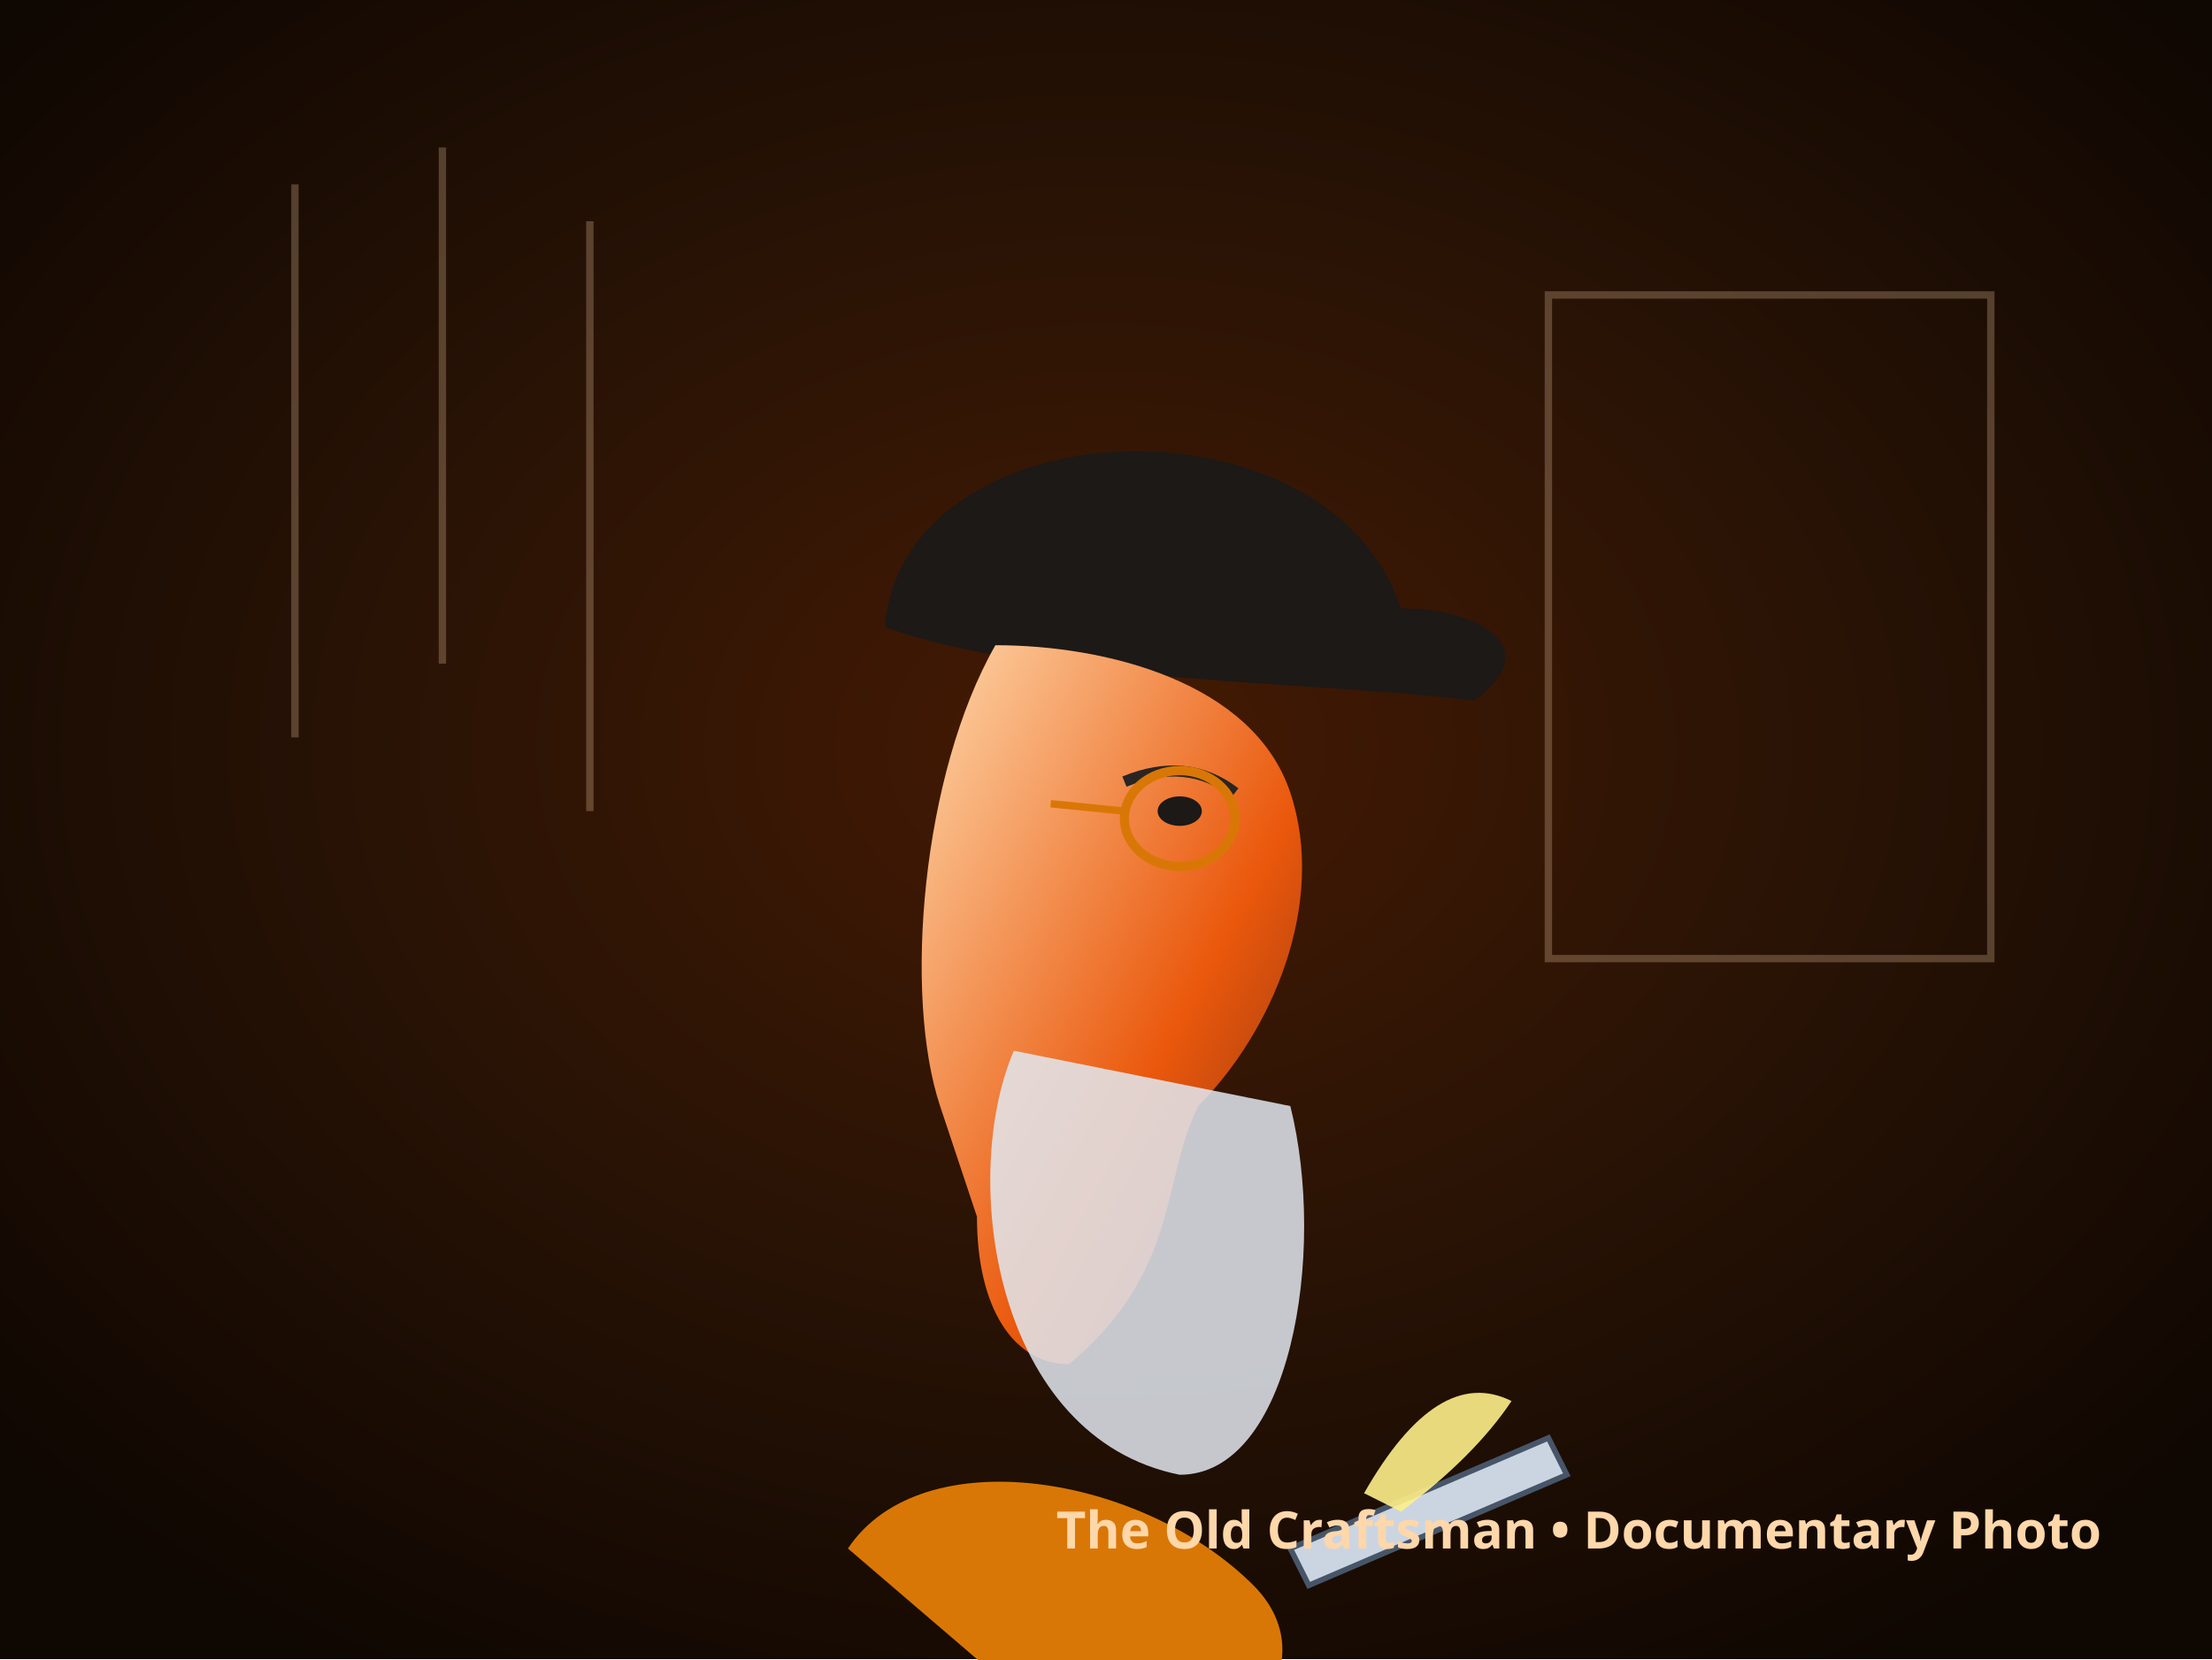
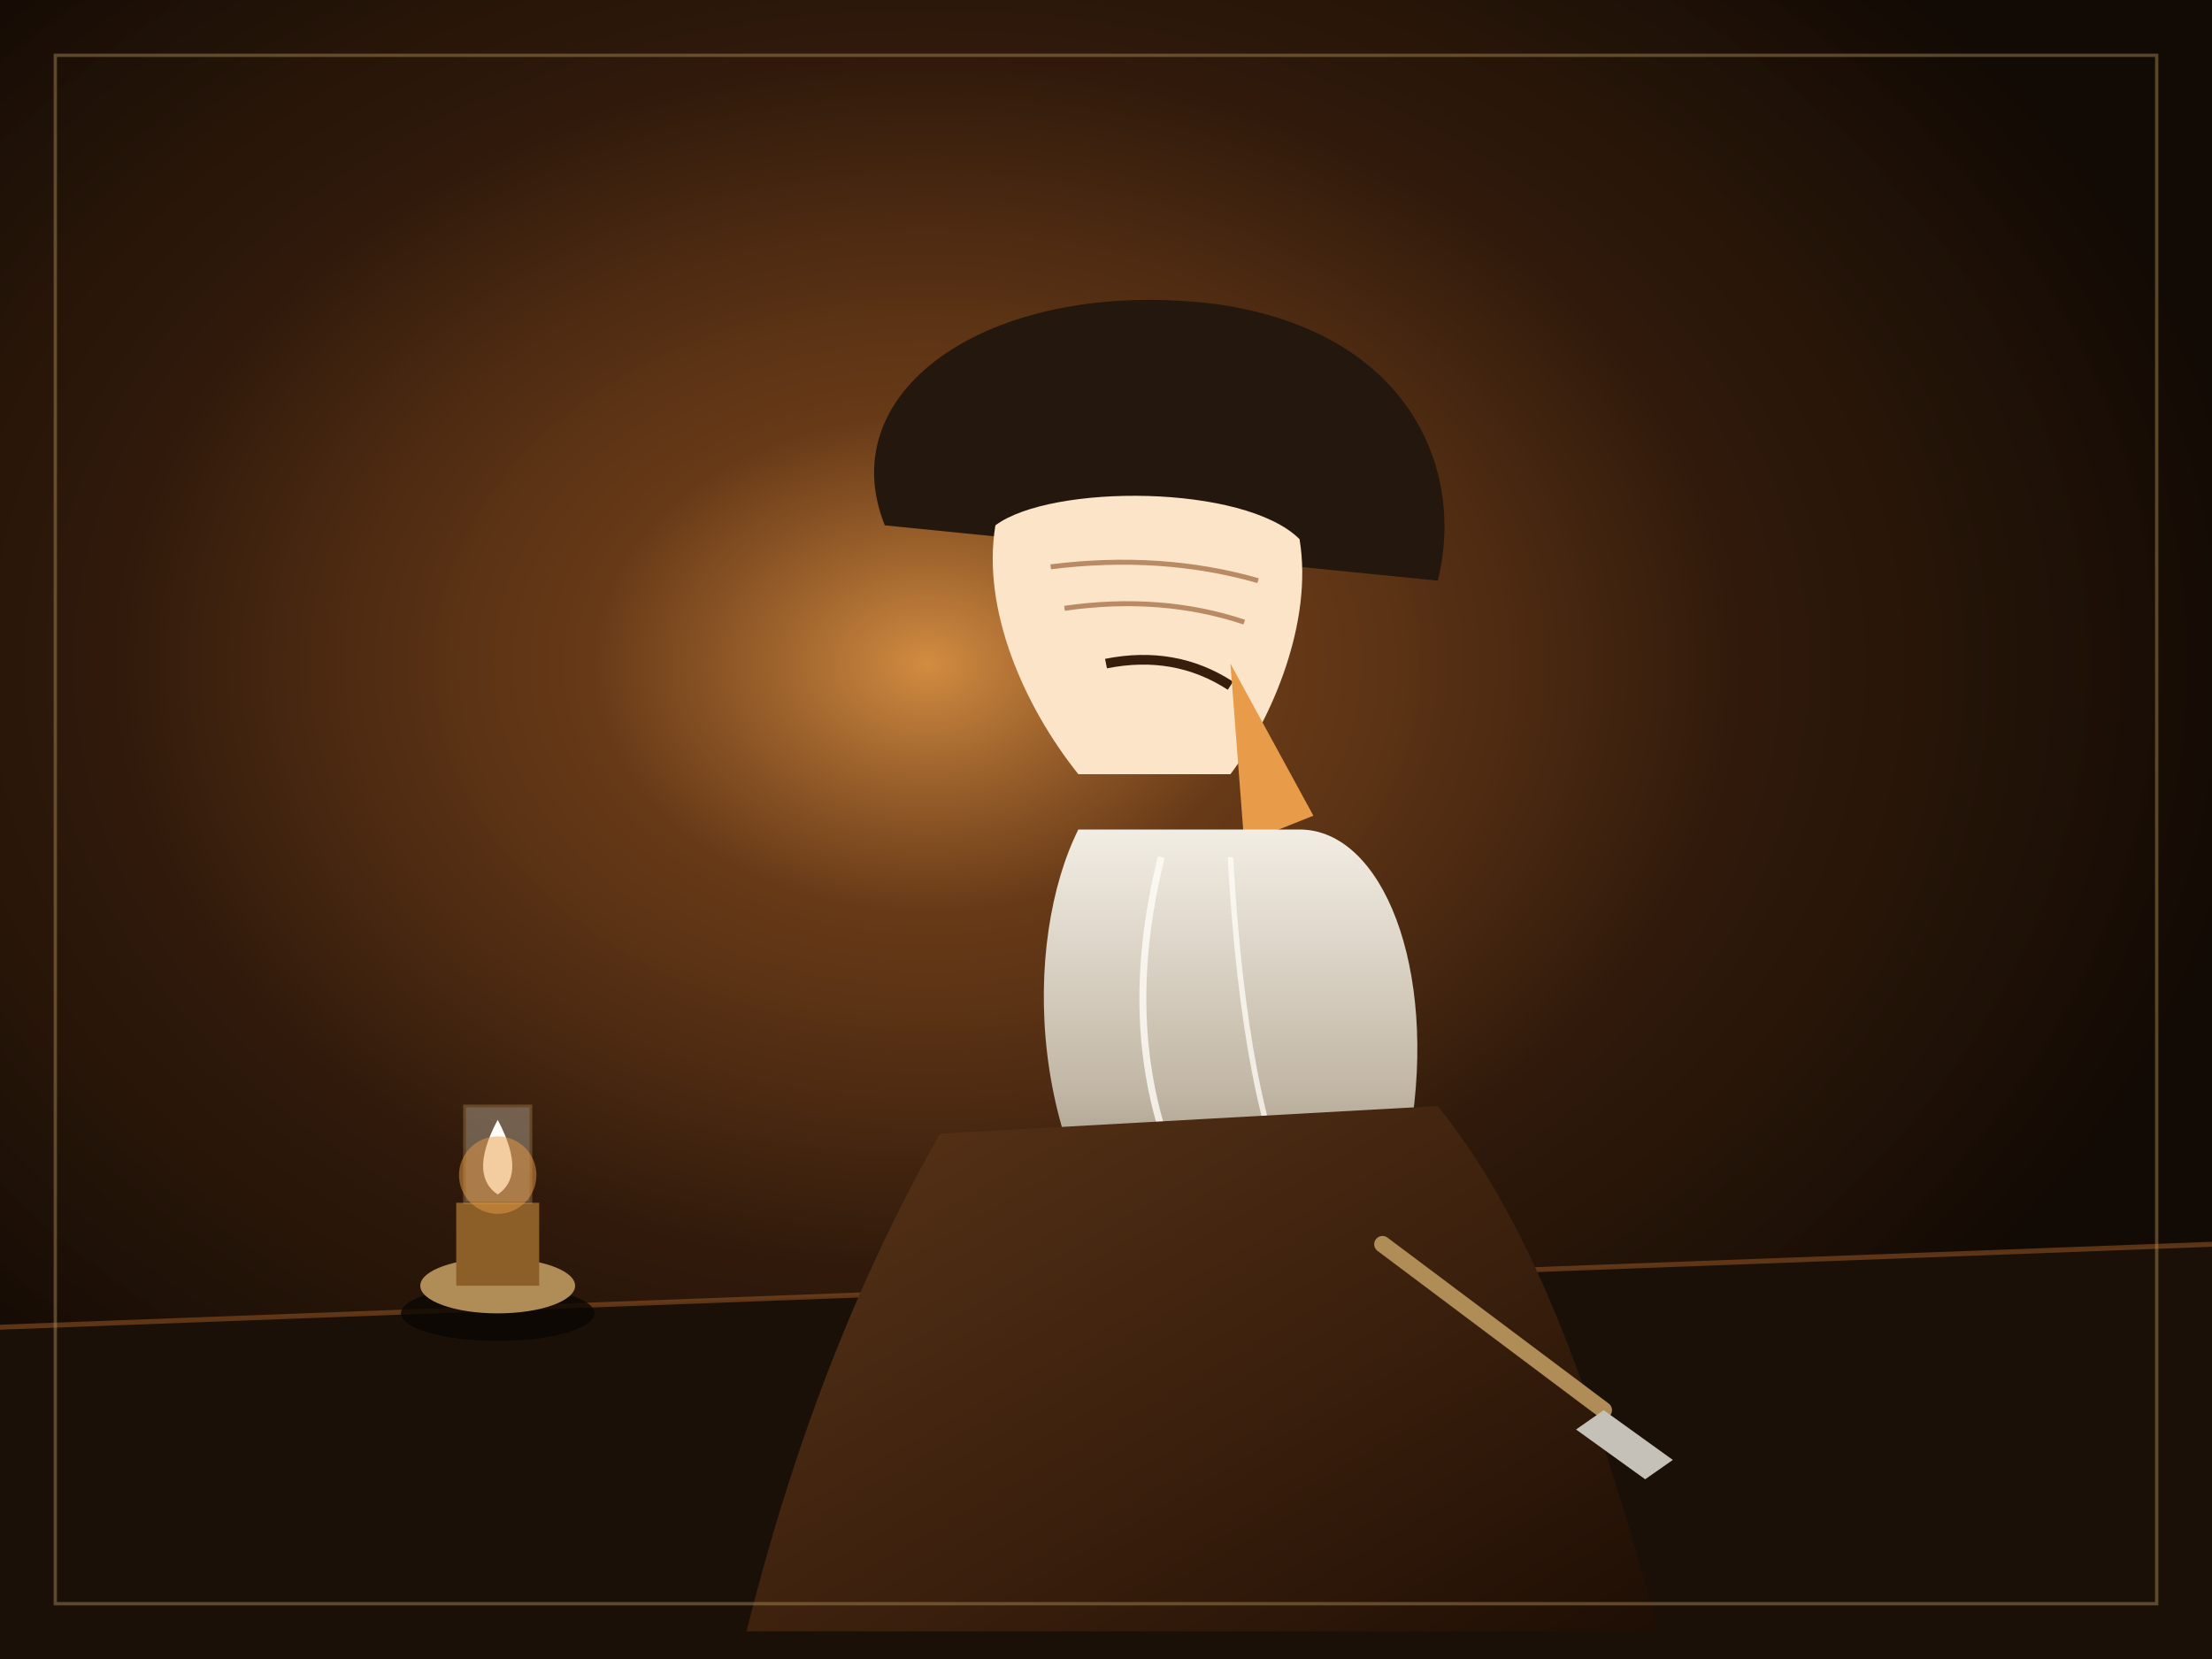
- <svg xmlns="http://www.w3.org/2000/svg" viewBox="0 0 600 450" width="100%" height="100%">
+ <svg xmlns="http://www.w3.org/2000/svg" viewBox="0 0 800 600" width="100%" height="100%">
  <defs>
-     <radialGradient id="sepiaVignette" cx="50%" cy="45%" r="65%">
-       <stop offset="0%" stop-color="#451a03" />
-       <stop offset="50%" stop-color="#291305" />
-       <stop offset="100%" stop-color="#0f0702" />
+     <radialGradient id="craftsmanGlow" cx="42%" cy="40%" r="60%">
+       <stop offset="0%" stop-color="#E89B48" stop-opacity="0.9" />
+       <stop offset="25%" stop-color="#8C4E20" stop-opacity="0.7" />
+       <stop offset="60%" stop-color="#361D0C" stop-opacity="0.85" />
+       <stop offset="100%" stop-color="#120A04" stop-opacity="1" />
    </radialGradient>
-     <linearGradient id="warmLight" x1="0%" y1="0%" x2="100%" y2="100%">
-       <stop offset="0%" stop-color="#fed7aa" />
-       <stop offset="60%" stop-color="#ea580c" />
-       <stop offset="100%" stop-color="#7c2d12" />
+     <linearGradient id="warmBeard" x1="0%" y1="0%" x2="0%" y2="100%">
+       <stop offset="0%" stop-color="#F2EDE4" />
+       <stop offset="50%" stop-color="#C2B7A5" />
+       <stop offset="100%" stop-color="#6E6150" />
+     </linearGradient>
+     <linearGradient id="leatherApron" x1="0%" y1="0%" x2="100%" y2="100%">
+       <stop offset="0%" stop-color="#593418" />
+       <stop offset="60%" stop-color="#381E0C" />
+       <stop offset="100%" stop-color="#1E0E04" />
    </linearGradient>
  </defs>
-   <rect width="600" height="450" fill="url(#sepiaVignette)" />
-   <g opacity="0.25" stroke="#fed7aa" stroke-width="2">
-     <line x1="80" y1="50" x2="80" y2="200" />
-     <line x1="120" y1="40" x2="120" y2="180" />
-     <line x1="160" y1="60" x2="160" y2="220" />
-     <rect x="420" y="80" width="120" height="180" fill="none" />
+   <rect width="800" height="600" fill="#120A04" />
+   <rect width="800" height="600" fill="url(#craftsmanGlow)" />
+   <polygon points="0,480 800,450 800,600 0,600" fill="#1A1008" />
+   <line x1="0" y1="480" x2="800" y2="450" stroke="#8C4E20" stroke-width="1.8" opacity="0.6" />
+   <g transform="translate(240, 70)">
+     <path d="M 80 120 C 60 70 120 30 200 40 C 270 50 290 100 280 140 Z" fill="#24170D" />
+     <path d="M 120 120 C 140 105 210 105 230 125 C 235 155 220 190 205 210 L 150 210 C 130 185 115 150 120 120 Z" fill="#FCE4C8" />
+     <path d="M 140 135 Q 180 130 215 140" stroke="#8C4E20" stroke-width="1.8" fill="none" opacity="0.6" />
+     <path d="M 145 150 Q 180 145 210 155" stroke="#8C4E20" stroke-width="1.8" fill="none" opacity="0.6" />
+     <path d="M 160 170 Q 185 165 205 178" stroke="#361D0C" stroke-width="3.5" fill="none" />
+     <polygon points="205,170 235,225 210,235" fill="#E89B48" />
+     <path d="M 150 230 C 130 270 130 350 180 400 C 220 440 260 410 270 340 C 280 280 260 230 230 230 Z" fill="url(#warmBeard)" />
+     <path d="M 180 240 Q 160 320 200 380" stroke="#FFFDF8" stroke-width="2.5" fill="none" opacity="0.8" />
+     <path d="M 205 240 Q 210 330 230 370" stroke="#FFFDF8" stroke-width="2" fill="none" opacity="0.75" />
+     <path d="M 100 340 C 60 410 40 480 30 520 L 360 520 C 340 450 320 380 280 330 Z" fill="url(#leatherApron)" />
+     <line x1="260" y1="380" x2="340" y2="440" stroke="#B08D57" stroke-width="6" stroke-linecap="round" />
+     <polygon points="340,440 365,458 355,465 330,447" fill="#C5C0B8" />
  </g>
-   <g transform="translate(180, 70)">
-     <path d="M 60 100 C 65 40 180 35 200 95 C 220 95 240 105 220 120 C 180 115 100 115 60 100 Z" fill="#1c1917" />
-     <path d="M 90 105 C 120 105 160 115 170 145 C 180 175 165 210 145 230 C 135 250 140 275 110 300 C 95 300 85 285 85 260 L 75 230 C 65 200 70 140 90 105 Z" fill="url(#warmLight)" />
-     <path d="M 95 215 C 80 250 90 320 140 330 C 170 330 180 270 170 230" fill="#e2e8f0" opacity="0.85" />
-     <ellipse cx="140" cy="150" rx="6" ry="4" fill="#1c1917" />
-     <path d="M 125 142 Q 142 135 155 145" stroke="#292524" stroke-width="3" fill="none" />
-     <ellipse cx="140" cy="152" rx="15" ry="13" fill="none" stroke="#d97706" stroke-width="2.5" />
-     <line x1="125" y1="150" x2="105" y2="148" stroke="#d97706" stroke-width="2" />
-     <path d="M 50 350 C 70 320 130 330 160 360 C 180 380 160 410 120 410 Z" fill="#d97706" />
-     <polygon points="170,350 240,320 245,330 175,360" fill="#cbd5e1" stroke="#475569" stroke-width="1.5" />
-     <path d="M 190 335 Q 210 300 230 310 Q 220 325 200 340" fill="#fef08a" opacity="0.9" />
+   <g transform="translate(140, 390)">
+     <ellipse cx="40" cy="85" rx="35" ry="10" fill="#0A0603" opacity="0.8" />
+     <ellipse cx="40" cy="75" rx="28" ry="10" fill="#B08D57" />
+     <rect x="25" y="45" width="30" height="30" fill="#8C5E28" />
+     <rect x="28" y="10" width="24" height="35" fill="#FFF8E7" opacity="0.3" stroke="#D4A760" stroke-width="1" />
+     <path d="M 40 15 C 32 30 34 38 40 42 C 46 38 48 30 40 15 Z" fill="#FFFDF8" />
+     <circle cx="40" cy="35" r="14" fill="#E89B48" opacity="0.5" />
  </g>
-   <text x="570" y="420" font-family="'Segoe UI', sans-serif" font-size="14" font-weight="700" fill="#fed7aa" text-anchor="end">The Old Craftsman • Documentary Photo</text>
+   <rect x="20" y="20" width="760" height="560" fill="none" stroke="#B08D57" stroke-width="1.2" opacity="0.45" />
</svg>
